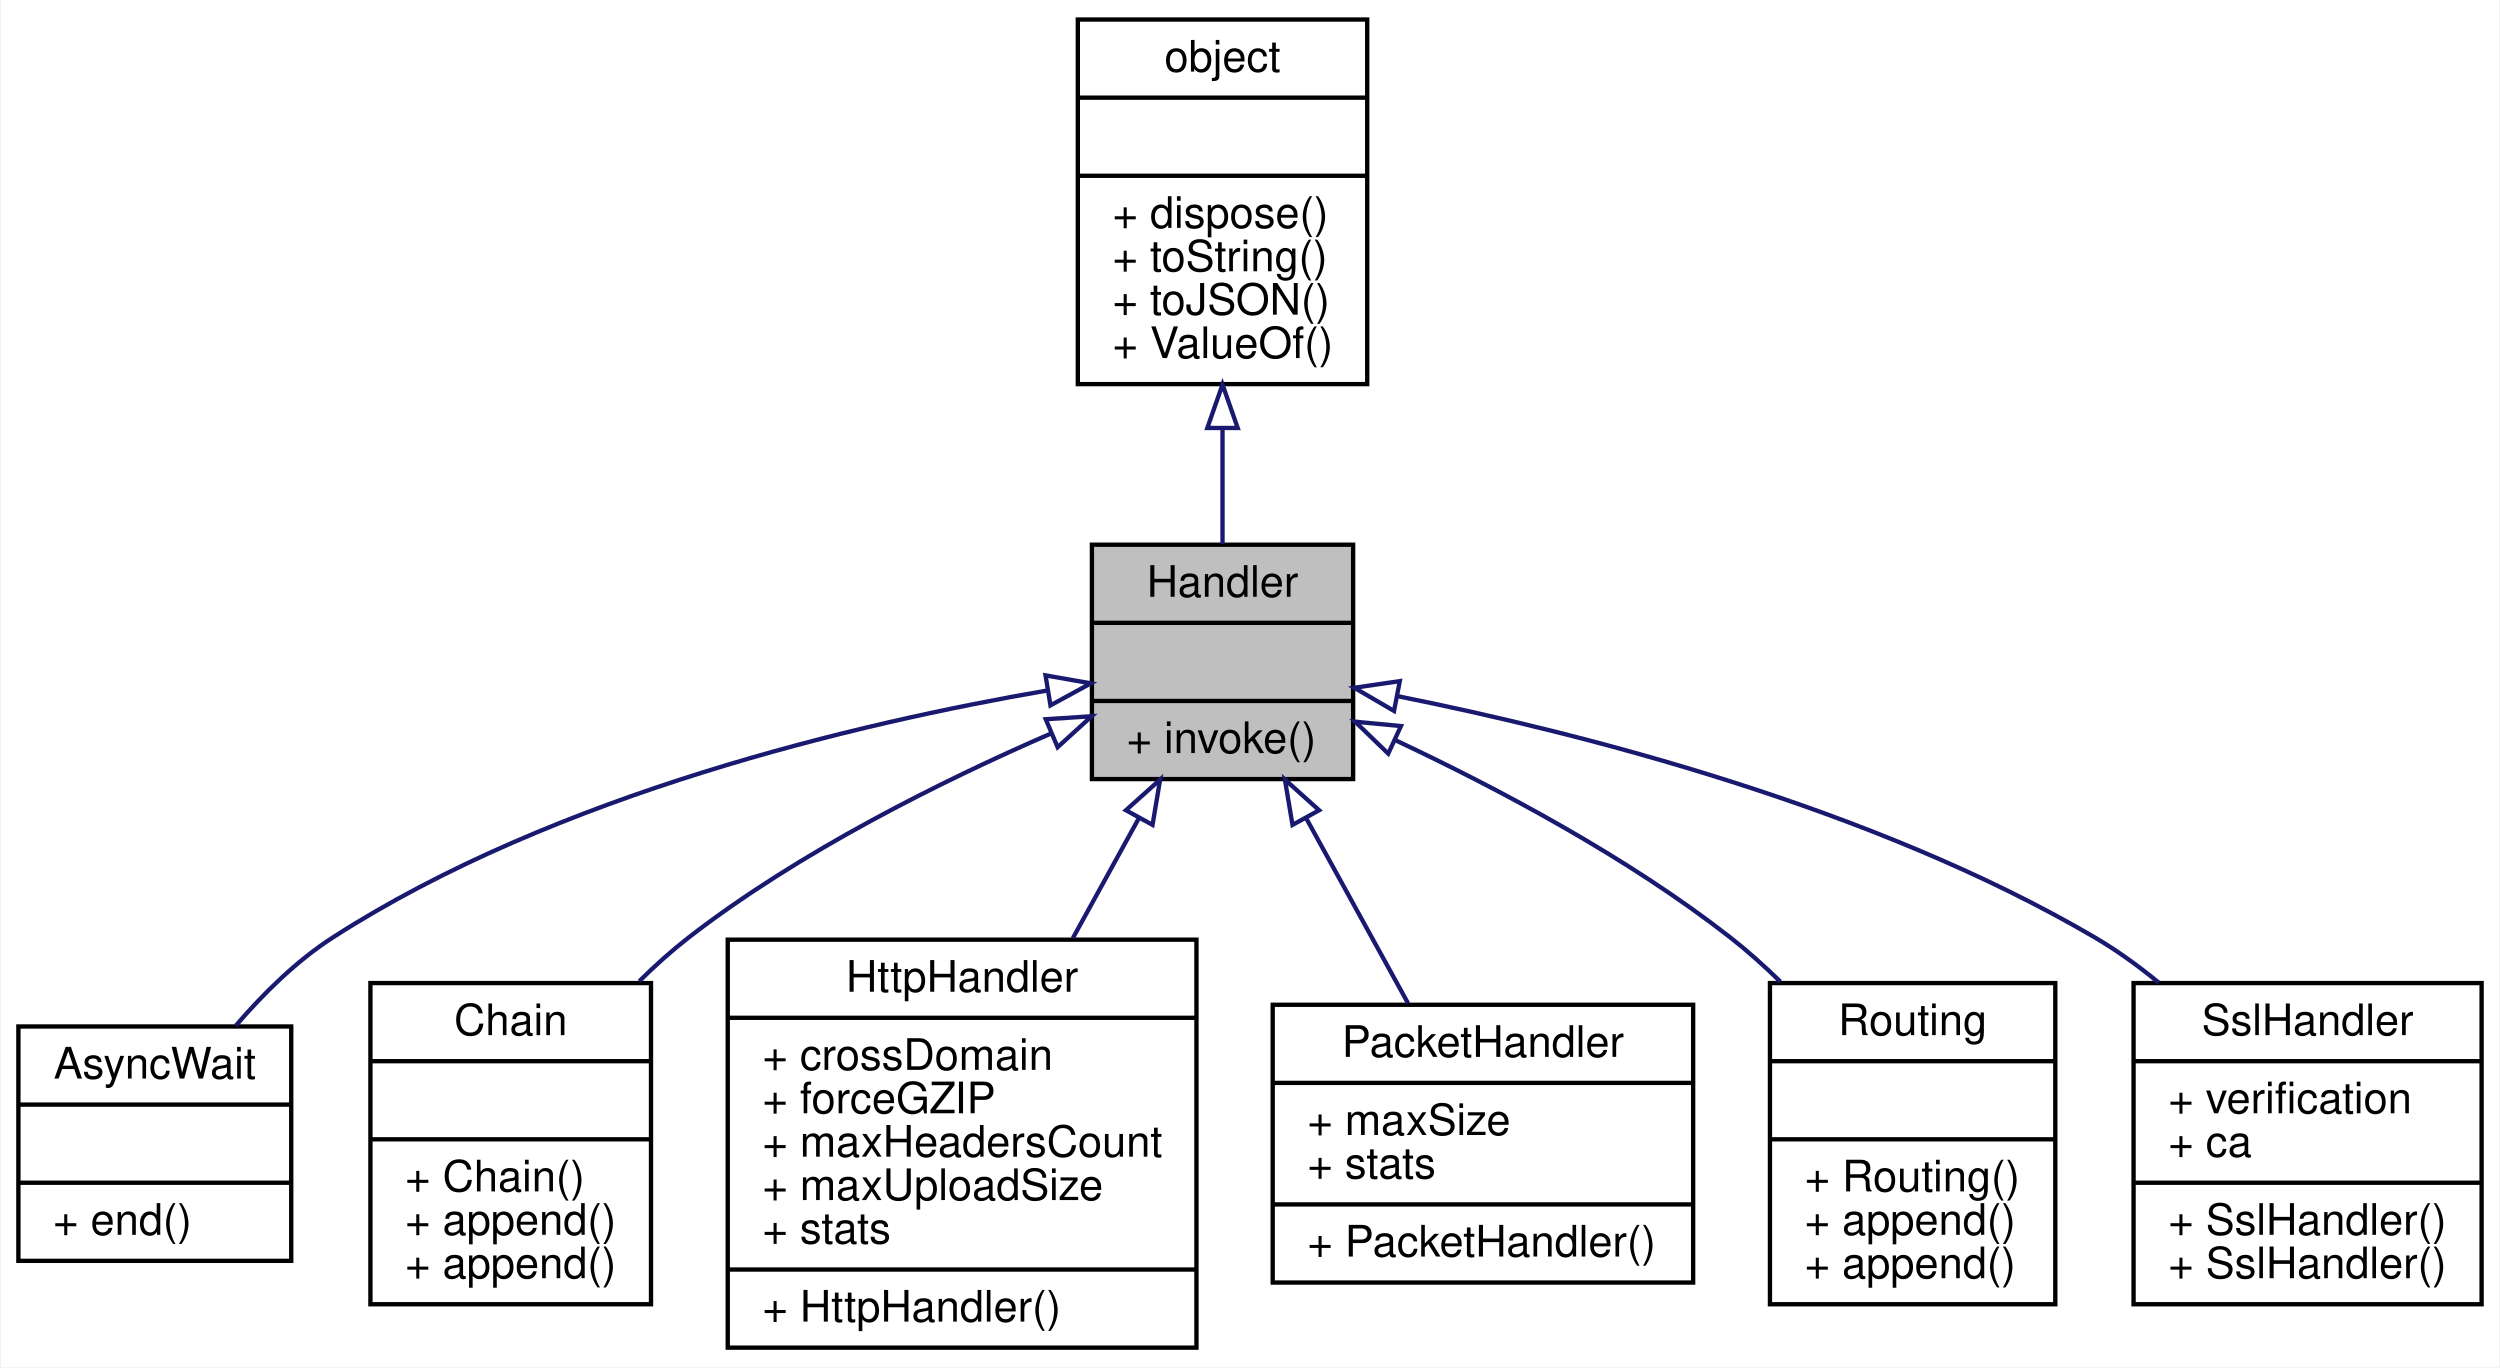
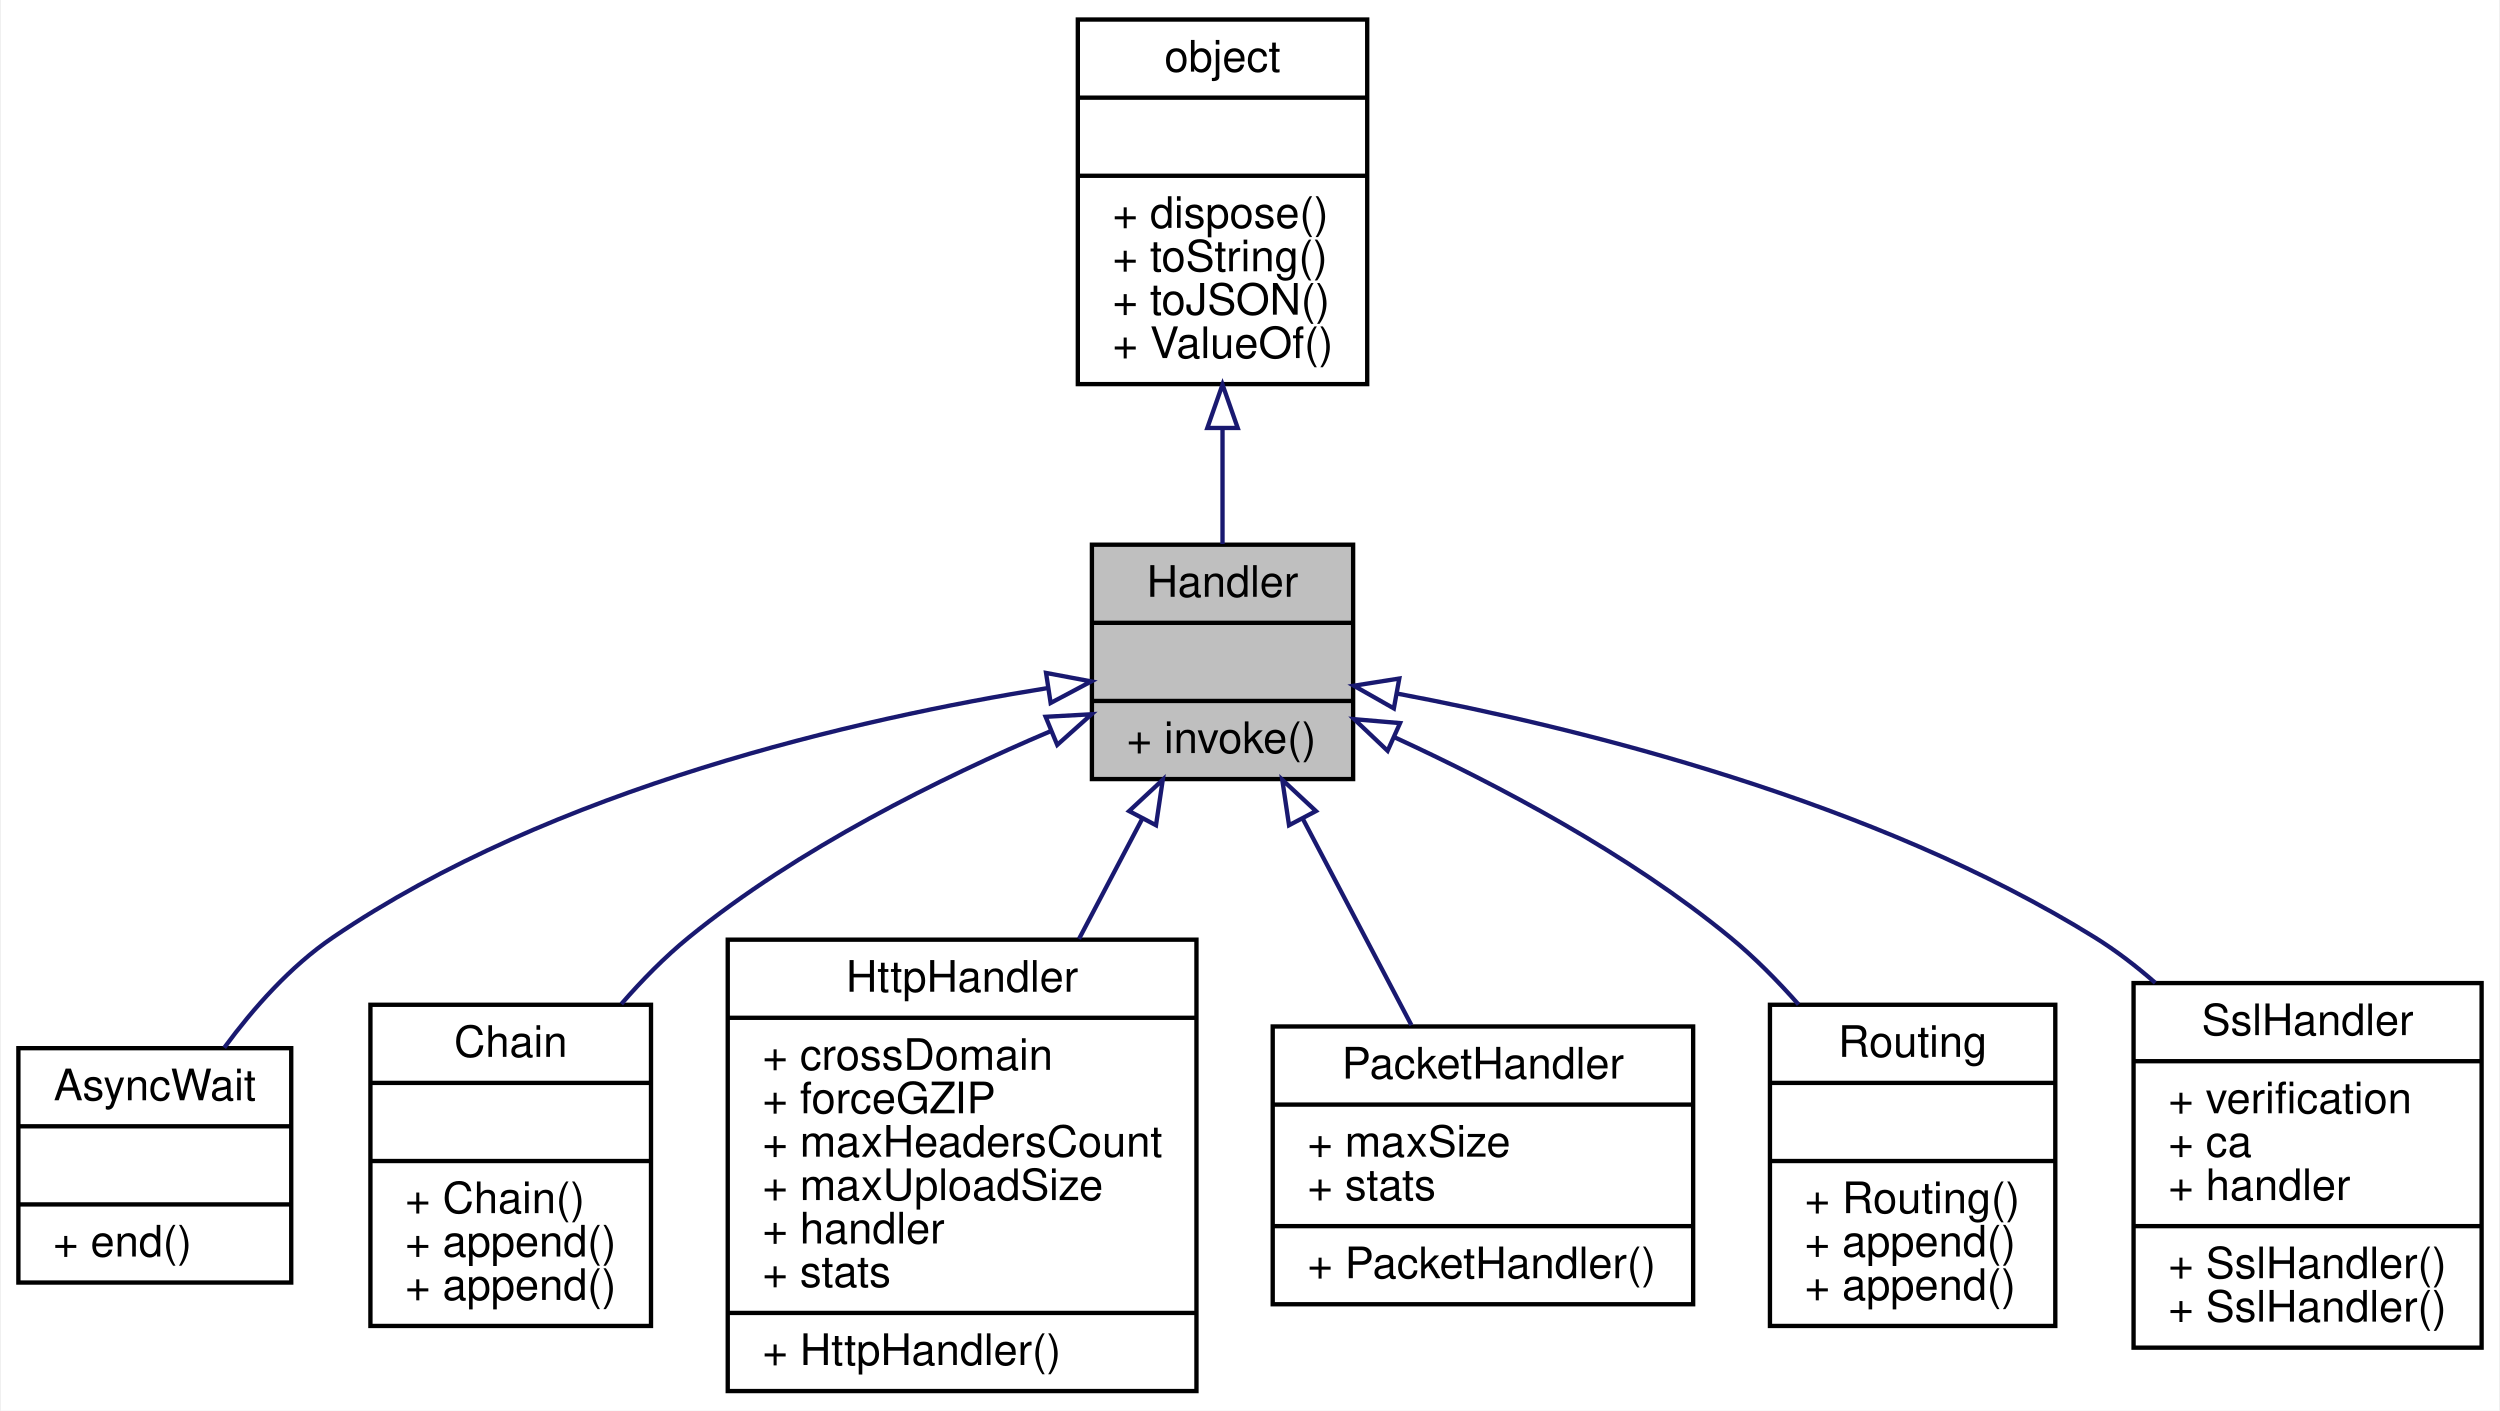
- <svg xmlns="http://www.w3.org/2000/svg" xmlns:xlink="http://www.w3.org/1999/xlink" width="576pt" height="315pt" viewBox="0.00 0.00 575.53 315.00">
-   <g id="graph0" class="graph" transform="scale(1 1) rotate(0) translate(4 311)">
-     <polygon fill="white" stroke="none" points="-4,4 -4,-311 571.527,-311 571.527,4 -4,4" />
+ <svg xmlns="http://www.w3.org/2000/svg" xmlns:xlink="http://www.w3.org/1999/xlink" width="576pt" height="325pt" viewBox="0.00 0.00 575.53 325.00">
+   <g id="graph0" class="graph" transform="scale(1 1) rotate(0) translate(4 321)">
+     <polygon fill="white" stroke="none" points="-4,4 -4,-321 571.527,-321 571.527,4 -4,4" />
    <g id="node1" class="node">
-       <polygon fill="#bfbfbf" stroke="black" points="247.34,-131.5 247.34,-185.5 307.525,-185.5 307.525,-131.5 247.34,-131.5" />
-       <text text-anchor="middle" x="277.433" y="-173.5" font-family="Helvetica,sans-Serif" font-size="10.00">Handler</text>
-       <polyline fill="none" stroke="black" points="247.34,-167.5 307.525,-167.5 " />
-       <text text-anchor="middle" x="277.433" y="-155.5" font-family="Helvetica,sans-Serif" font-size="10.00"> </text>
-       <polyline fill="none" stroke="black" points="247.34,-149.5 307.525,-149.5 " />
-       <text text-anchor="start" x="255.34" y="-137.5" font-family="Helvetica,sans-Serif" font-size="10.00">+ invoke()</text>
+       <polygon fill="#bfbfbf" stroke="black" points="247.34,-141.5 247.34,-195.5 307.525,-195.5 307.525,-141.5 247.34,-141.5" />
+       <text text-anchor="middle" x="277.433" y="-183.5" font-family="Helvetica,sans-Serif" font-size="10.00">Handler</text>
+       <polyline fill="none" stroke="black" points="247.34,-177.5 307.525,-177.5 " />
+       <text text-anchor="middle" x="277.433" y="-165.5" font-family="Helvetica,sans-Serif" font-size="10.00"> </text>
+       <polyline fill="none" stroke="black" points="247.34,-159.5 307.525,-159.5 " />
+       <text text-anchor="start" x="255.34" y="-147.5" font-family="Helvetica,sans-Serif" font-size="10.00">+ invoke()</text>
    </g>
    <g id="node3" class="node">
      <g id="a_node3">
        <a xlink:href="../../d7/ded/classAsyncWait.html" target="_top" xlink:title="消息处理器异步等待对象 ">
-           <polygon fill="white" stroke="black" points="0,-20.5 0,-74.5 62.865,-74.5 62.865,-20.5 0,-20.5" />
-           <text text-anchor="middle" x="31.433" y="-62.5" font-family="Helvetica,sans-Serif" font-size="10.00">AsyncWait</text>
-           <polyline fill="none" stroke="black" points="0,-56.5 62.865,-56.5 " />
-           <text text-anchor="middle" x="31.433" y="-44.5" font-family="Helvetica,sans-Serif" font-size="10.00"> </text>
-           <polyline fill="none" stroke="black" points="0,-38.5 62.865,-38.5 " />
-           <text text-anchor="start" x="8" y="-26.5" font-family="Helvetica,sans-Serif" font-size="10.00">+ end()</text>
+           <polygon fill="white" stroke="black" points="0,-25.5 0,-79.5 62.865,-79.5 62.865,-25.5 0,-25.5" />
+           <text text-anchor="middle" x="31.433" y="-67.5" font-family="Helvetica,sans-Serif" font-size="10.00">AsyncWait</text>
+           <polyline fill="none" stroke="black" points="0,-61.5 62.865,-61.5 " />
+           <text text-anchor="middle" x="31.433" y="-49.5" font-family="Helvetica,sans-Serif" font-size="10.00"> </text>
+           <polyline fill="none" stroke="black" points="0,-43.5 62.865,-43.5 " />
+           <text text-anchor="start" x="8" y="-31.5" font-family="Helvetica,sans-Serif" font-size="10.00">+ end()</text>
        </a>
      </g>
    </g>
    <g id="edge2" class="edge">
-       <path fill="none" stroke="midnightblue" d="M237.172,-151.93C193.718,-144.458 123.84,-128.1 72.433,-95 64.107,-89.64 56.471,-82.126 50.103,-74.7" />
-       <polygon fill="none" stroke="midnightblue" points="236.655,-155.392 247.091,-153.559 237.79,-148.484 236.655,-155.392" />
+       <path fill="none" stroke="midnightblue" d="M237.215,-162.482C193.506,-155.466 123.135,-139.478 72.433,-105 62.699,-98.381 54.16,-88.751 47.431,-79.605" />
+       <polygon fill="none" stroke="midnightblue" points="236.776,-165.955 247.189,-164.001 237.83,-159.035 236.776,-165.955" />
    </g>
    <g id="node4" class="node">
      <g id="a_node4">
        <a xlink:href="../../d7/d43/classChain.html" target="_top" xlink:title="消息处理器链处理对象 ">
-           <polygon fill="white" stroke="black" points="81.109,-10.5 81.109,-84.5 145.756,-84.5 145.756,-10.5 81.109,-10.5" />
-           <text text-anchor="middle" x="113.433" y="-72.5" font-family="Helvetica,sans-Serif" font-size="10.00">Chain</text>
-           <polyline fill="none" stroke="black" points="81.109,-66.5 145.756,-66.5 " />
-           <text text-anchor="middle" x="113.433" y="-54.5" font-family="Helvetica,sans-Serif" font-size="10.00"> </text>
-           <polyline fill="none" stroke="black" points="81.109,-48.5 145.756,-48.5 " />
-           <text text-anchor="start" x="89.109" y="-36.5" font-family="Helvetica,sans-Serif" font-size="10.00">+ Chain()</text>
-           <text text-anchor="start" x="89.109" y="-26.5" font-family="Helvetica,sans-Serif" font-size="10.00">+ append()</text>
-           <text text-anchor="start" x="89.109" y="-16.5" font-family="Helvetica,sans-Serif" font-size="10.00">+ append()</text>
+           <polygon fill="white" stroke="black" points="81.109,-15.5 81.109,-89.5 145.756,-89.5 145.756,-15.5 81.109,-15.5" />
+           <text text-anchor="middle" x="113.433" y="-77.5" font-family="Helvetica,sans-Serif" font-size="10.00">Chain</text>
+           <polyline fill="none" stroke="black" points="81.109,-71.5 145.756,-71.5 " />
+           <text text-anchor="middle" x="113.433" y="-59.5" font-family="Helvetica,sans-Serif" font-size="10.00"> </text>
+           <polyline fill="none" stroke="black" points="81.109,-53.5 145.756,-53.5 " />
+           <text text-anchor="start" x="89.109" y="-41.5" font-family="Helvetica,sans-Serif" font-size="10.00">+ Chain()</text>
+           <text text-anchor="start" x="89.109" y="-31.5" font-family="Helvetica,sans-Serif" font-size="10.00">+ append()</text>
+           <text text-anchor="start" x="89.109" y="-21.5" font-family="Helvetica,sans-Serif" font-size="10.00">+ append()</text>
        </a>
      </g>
    </g>
    <g id="edge3" class="edge">
-       <path fill="none" stroke="midnightblue" d="M237.982,-142.031C212.696,-131.049 179.953,-114.772 154.433,-95 150.519,-91.968 146.688,-88.524 143.036,-84.914" />
-       <polygon fill="none" stroke="midnightblue" points="236.704,-145.291 247.277,-145.976 239.439,-138.847 236.704,-145.291" />
+       <path fill="none" stroke="midnightblue" d="M237.893,-152.564C212.433,-141.757 179.531,-125.474 154.433,-105 148.942,-100.521 143.706,-95.191 138.924,-89.685" />
+       <polygon fill="none" stroke="midnightblue" points="236.675,-155.848 247.254,-156.435 239.35,-149.379 236.675,-155.848" />
    </g>
    <g id="node5" class="node">
      <g id="a_node5">
        <a xlink:href="../../d3/df3/classHttpHandler.html" target="_top" xlink:title="http 协议转换处理器 ">
-           <polygon fill="white" stroke="black" points="163.437,-0.5 163.437,-94.5 271.429,-94.5 271.429,-0.5 163.437,-0.5" />
-           <text text-anchor="middle" x="217.433" y="-82.5" font-family="Helvetica,sans-Serif" font-size="10.00">HttpHandler</text>
-           <polyline fill="none" stroke="black" points="163.437,-76.5 271.429,-76.5 " />
-           <text text-anchor="start" x="171.437" y="-64.5" font-family="Helvetica,sans-Serif" font-size="10.00">+ crossDomain</text>
-           <text text-anchor="start" x="171.437" y="-54.5" font-family="Helvetica,sans-Serif" font-size="10.00">+ forceGZIP</text>
-           <text text-anchor="start" x="171.437" y="-44.5" font-family="Helvetica,sans-Serif" font-size="10.00">+ maxHeadersCount</text>
-           <text text-anchor="start" x="171.437" y="-34.5" font-family="Helvetica,sans-Serif" font-size="10.00">+ maxUploadSize</text>
+           <polygon fill="white" stroke="black" points="163.437,-0.5 163.437,-104.5 271.429,-104.5 271.429,-0.5 163.437,-0.5" />
+           <text text-anchor="middle" x="217.433" y="-92.5" font-family="Helvetica,sans-Serif" font-size="10.00">HttpHandler</text>
+           <polyline fill="none" stroke="black" points="163.437,-86.5 271.429,-86.5 " />
+           <text text-anchor="start" x="171.437" y="-74.5" font-family="Helvetica,sans-Serif" font-size="10.00">+ crossDomain</text>
+           <text text-anchor="start" x="171.437" y="-64.5" font-family="Helvetica,sans-Serif" font-size="10.00">+ forceGZIP</text>
+           <text text-anchor="start" x="171.437" y="-54.5" font-family="Helvetica,sans-Serif" font-size="10.00">+ maxHeadersCount</text>
+           <text text-anchor="start" x="171.437" y="-44.5" font-family="Helvetica,sans-Serif" font-size="10.00">+ maxUploadSize</text>
+           <text text-anchor="start" x="171.437" y="-34.5" font-family="Helvetica,sans-Serif" font-size="10.00">+ handler</text>
          <text text-anchor="start" x="171.437" y="-24.5" font-family="Helvetica,sans-Serif" font-size="10.00">+ stats</text>
          <polyline fill="none" stroke="black" points="163.437,-18.5 271.429,-18.5 " />
          <text text-anchor="start" x="171.437" y="-6.5" font-family="Helvetica,sans-Serif" font-size="10.00">+ HttpHandler()</text>
        </a>
      </g>
    </g>
    <g id="edge4" class="edge">
-       <path fill="none" stroke="midnightblue" d="M258.188,-122.539C253.337,-113.726 248.053,-104.127 242.947,-94.85" />
-       <polygon fill="none" stroke="midnightblue" points="255.173,-124.319 263.061,-131.392 261.305,-120.943 255.173,-124.319" />
+       <path fill="none" stroke="midnightblue" d="M258.875,-132.241C254.284,-123.518 249.272,-113.995 244.37,-104.681" />
+       <polygon fill="none" stroke="midnightblue" points="255.913,-134.127 263.667,-141.346 262.107,-130.867 255.913,-134.127" />
    </g>
    <g id="node6" class="node">
      <g id="a_node6">
        <a xlink:href="../../d3/db9/classPacketHandler.html" target="_top" xlink:title="Packet 包协议转换处理器 ">
-           <polygon fill="white" stroke="black" points="288.998,-15.5 288.998,-79.5 385.867,-79.5 385.867,-15.5 288.998,-15.5" />
-           <text text-anchor="middle" x="337.433" y="-67.5" font-family="Helvetica,sans-Serif" font-size="10.00">PacketHandler</text>
-           <polyline fill="none" stroke="black" points="288.998,-61.5 385.867,-61.5 " />
-           <text text-anchor="start" x="296.998" y="-49.5" font-family="Helvetica,sans-Serif" font-size="10.00">+ maxSize</text>
-           <text text-anchor="start" x="296.998" y="-39.5" font-family="Helvetica,sans-Serif" font-size="10.00">+ stats</text>
-           <polyline fill="none" stroke="black" points="288.998,-33.5 385.867,-33.5 " />
-           <text text-anchor="start" x="296.998" y="-21.5" font-family="Helvetica,sans-Serif" font-size="10.00">+ PacketHandler()</text>
+           <polygon fill="white" stroke="black" points="288.998,-20.5 288.998,-84.5 385.867,-84.5 385.867,-20.5 288.998,-20.5" />
+           <text text-anchor="middle" x="337.433" y="-72.5" font-family="Helvetica,sans-Serif" font-size="10.00">PacketHandler</text>
+           <polyline fill="none" stroke="black" points="288.998,-66.5 385.867,-66.5 " />
+           <text text-anchor="start" x="296.998" y="-54.5" font-family="Helvetica,sans-Serif" font-size="10.00">+ maxSize</text>
+           <text text-anchor="start" x="296.998" y="-44.5" font-family="Helvetica,sans-Serif" font-size="10.00">+ stats</text>
+           <polyline fill="none" stroke="black" points="288.998,-38.5 385.867,-38.5 " />
+           <text text-anchor="start" x="296.998" y="-26.5" font-family="Helvetica,sans-Serif" font-size="10.00">+ PacketHandler()</text>
        </a>
      </g>
    </g>
    <g id="edge5" class="edge">
-       <path fill="none" stroke="midnightblue" d="M296.82,-122.279C304.342,-108.615 312.885,-93.096 320.188,-79.827" />
-       <polygon fill="none" stroke="midnightblue" points="293.56,-120.943 291.804,-131.392 299.693,-124.319 293.56,-120.943" />
+       <path fill="none" stroke="midnightblue" d="M295.979,-132.261C303.963,-117.093 313.22,-99.505 320.958,-84.802" />
+       <polygon fill="none" stroke="midnightblue" points="292.758,-130.867 291.198,-141.346 298.953,-134.127 292.758,-130.867" />
    </g>
    <g id="node7" class="node">
      <g id="a_node7">
        <a xlink:href="../../d4/d90/classRouting.html" target="_top" xlink:title="消息处理器路由对象 ">
-           <polygon fill="white" stroke="black" points="403.56,-10.5 403.56,-84.5 469.306,-84.5 469.306,-10.5 403.56,-10.5" />
-           <text text-anchor="middle" x="436.433" y="-72.5" font-family="Helvetica,sans-Serif" font-size="10.00">Routing</text>
-           <polyline fill="none" stroke="black" points="403.56,-66.5 469.306,-66.5 " />
-           <text text-anchor="middle" x="436.433" y="-54.5" font-family="Helvetica,sans-Serif" font-size="10.00"> </text>
-           <polyline fill="none" stroke="black" points="403.56,-48.5 469.306,-48.5 " />
-           <text text-anchor="start" x="411.56" y="-36.5" font-family="Helvetica,sans-Serif" font-size="10.00">+ Routing()</text>
-           <text text-anchor="start" x="411.56" y="-26.5" font-family="Helvetica,sans-Serif" font-size="10.00">+ append()</text>
-           <text text-anchor="start" x="411.56" y="-16.5" font-family="Helvetica,sans-Serif" font-size="10.00">+ append()</text>
+           <polygon fill="white" stroke="black" points="403.56,-15.5 403.56,-89.5 469.306,-89.5 469.306,-15.5 403.56,-15.5" />
+           <text text-anchor="middle" x="436.433" y="-77.5" font-family="Helvetica,sans-Serif" font-size="10.00">Routing</text>
+           <polyline fill="none" stroke="black" points="403.56,-71.5 469.306,-71.5 " />
+           <text text-anchor="middle" x="436.433" y="-59.5" font-family="Helvetica,sans-Serif" font-size="10.00"> </text>
+           <polyline fill="none" stroke="black" points="403.56,-53.5 469.306,-53.5 " />
+           <text text-anchor="start" x="411.56" y="-41.5" font-family="Helvetica,sans-Serif" font-size="10.00">+ Routing()</text>
+           <text text-anchor="start" x="411.56" y="-31.5" font-family="Helvetica,sans-Serif" font-size="10.00">+ append()</text>
+           <text text-anchor="start" x="411.56" y="-21.5" font-family="Helvetica,sans-Serif" font-size="10.00">+ append()</text>
        </a>
      </g>
    </g>
    <g id="edge6" class="edge">
-       <path fill="none" stroke="midnightblue" d="M317.377,-140.401C341.006,-129.284 370.831,-113.447 394.433,-95 398.375,-91.918 402.257,-88.443 405.973,-84.815" />
-       <polygon fill="none" stroke="midnightblue" points="315.614,-137.359 307.995,-144.721 318.542,-143.717 315.614,-137.359" />
+       <path fill="none" stroke="midnightblue" d="M316.922,-151.196C340.801,-140.219 371.044,-124.25 394.433,-105 399.956,-100.454 405.267,-95.09 410.145,-89.57" />
+       <polygon fill="none" stroke="midnightblue" points="315.47,-148.011 307.78,-155.3 318.337,-154.397 315.47,-148.011" />
    </g>
    <g id="node8" class="node">
      <g id="a_node8">
        <a xlink:href="../../da/d2d/classSslHandler.html" target="_top" xlink:title="ssl 协议转换处理器 ">
-           <polygon fill="white" stroke="black" points="487.338,-10.5 487.338,-84.5 567.527,-84.5 567.527,-10.5 487.338,-10.5" />
-           <text text-anchor="middle" x="527.433" y="-72.5" font-family="Helvetica,sans-Serif" font-size="10.00">SslHandler</text>
-           <polyline fill="none" stroke="black" points="487.338,-66.5 567.527,-66.5 " />
-           <text text-anchor="start" x="495.338" y="-54.5" font-family="Helvetica,sans-Serif" font-size="10.00">+ verification</text>
-           <text text-anchor="start" x="495.338" y="-44.5" font-family="Helvetica,sans-Serif" font-size="10.00">+ ca</text>
+           <polygon fill="white" stroke="black" points="487.338,-10.5 487.338,-94.5 567.527,-94.5 567.527,-10.5 487.338,-10.5" />
+           <text text-anchor="middle" x="527.433" y="-82.5" font-family="Helvetica,sans-Serif" font-size="10.00">SslHandler</text>
+           <polyline fill="none" stroke="black" points="487.338,-76.5 567.527,-76.5 " />
+           <text text-anchor="start" x="495.338" y="-64.5" font-family="Helvetica,sans-Serif" font-size="10.00">+ verification</text>
+           <text text-anchor="start" x="495.338" y="-54.5" font-family="Helvetica,sans-Serif" font-size="10.00">+ ca</text>
+           <text text-anchor="start" x="495.338" y="-44.5" font-family="Helvetica,sans-Serif" font-size="10.00">+ handler</text>
          <polyline fill="none" stroke="black" points="487.338,-38.5 567.527,-38.5 " />
          <text text-anchor="start" x="495.338" y="-26.5" font-family="Helvetica,sans-Serif" font-size="10.00">+ SslHandler()</text>
          <text text-anchor="start" x="495.338" y="-16.5" font-family="Helvetica,sans-Serif" font-size="10.00">+ SslHandler()</text>
        </a>
      </g>
    </g>
    <g id="edge7" class="edge">
-       <path fill="none" stroke="midnightblue" d="M317.711,-150.614C359.947,-142.145 427.177,-125.056 478.433,-95 483.491,-92.034 488.443,-88.453 493.136,-84.609" />
-       <polygon fill="none" stroke="midnightblue" points="316.948,-147.197 307.797,-152.536 318.28,-154.069 316.948,-147.197" />
+       <path fill="none" stroke="midnightblue" d="M317.663,-161.201C360.136,-153.187 427.817,-136.443 478.433,-105 483.255,-102.004 487.926,-98.422 492.345,-94.562" />
+       <polygon fill="none" stroke="midnightblue" points="316.91,-157.78 307.695,-163.008 318.159,-164.668 316.91,-157.78" />
    </g>
    <g id="node2" class="node">
      <g id="a_node2">
        <a xlink:href="../../dc/dd8/classobject.html" target="_top" xlink:title="基础对象，所有对象均继承于此 ">
-           <polygon fill="white" stroke="black" points="244.096,-222.5 244.096,-306.5 310.77,-306.5 310.77,-222.5 244.096,-222.5" />
-           <text text-anchor="middle" x="277.433" y="-294.5" font-family="Helvetica,sans-Serif" font-size="10.00">object</text>
-           <polyline fill="none" stroke="black" points="244.096,-288.5 310.77,-288.5 " />
-           <text text-anchor="middle" x="277.433" y="-276.5" font-family="Helvetica,sans-Serif" font-size="10.00"> </text>
-           <polyline fill="none" stroke="black" points="244.096,-270.5 310.77,-270.5 " />
-           <text text-anchor="start" x="252.096" y="-258.5" font-family="Helvetica,sans-Serif" font-size="10.00">+ dispose()</text>
-           <text text-anchor="start" x="252.096" y="-248.5" font-family="Helvetica,sans-Serif" font-size="10.00">+ toString()</text>
-           <text text-anchor="start" x="252.096" y="-238.5" font-family="Helvetica,sans-Serif" font-size="10.00">+ toJSON()</text>
-           <text text-anchor="start" x="252.096" y="-228.5" font-family="Helvetica,sans-Serif" font-size="10.00">+ ValueOf()</text>
+           <polygon fill="white" stroke="black" points="244.096,-232.5 244.096,-316.5 310.77,-316.5 310.77,-232.5 244.096,-232.5" />
+           <text text-anchor="middle" x="277.433" y="-304.5" font-family="Helvetica,sans-Serif" font-size="10.00">object</text>
+           <polyline fill="none" stroke="black" points="244.096,-298.5 310.77,-298.5 " />
+           <text text-anchor="middle" x="277.433" y="-286.5" font-family="Helvetica,sans-Serif" font-size="10.00"> </text>
+           <polyline fill="none" stroke="black" points="244.096,-280.5 310.77,-280.5 " />
+           <text text-anchor="start" x="252.096" y="-268.5" font-family="Helvetica,sans-Serif" font-size="10.00">+ dispose()</text>
+           <text text-anchor="start" x="252.096" y="-258.5" font-family="Helvetica,sans-Serif" font-size="10.00">+ toString()</text>
+           <text text-anchor="start" x="252.096" y="-248.5" font-family="Helvetica,sans-Serif" font-size="10.00">+ toJSON()</text>
+           <text text-anchor="start" x="252.096" y="-238.5" font-family="Helvetica,sans-Serif" font-size="10.00">+ ValueOf()</text>
        </a>
      </g>
    </g>
    <g id="edge1" class="edge">
-       <path fill="none" stroke="midnightblue" d="M277.433,-212.111C277.433,-202.937 277.433,-193.738 277.433,-185.655" />
-       <polygon fill="none" stroke="midnightblue" points="273.933,-212.396 277.433,-222.396 280.933,-212.396 273.933,-212.396" />
+       <path fill="none" stroke="midnightblue" d="M277.433,-222.111C277.433,-212.937 277.433,-203.738 277.433,-195.655" />
+       <polygon fill="none" stroke="midnightblue" points="273.933,-222.396 277.433,-232.396 280.933,-222.396 273.933,-222.396" />
    </g>
  </g>
</svg>
